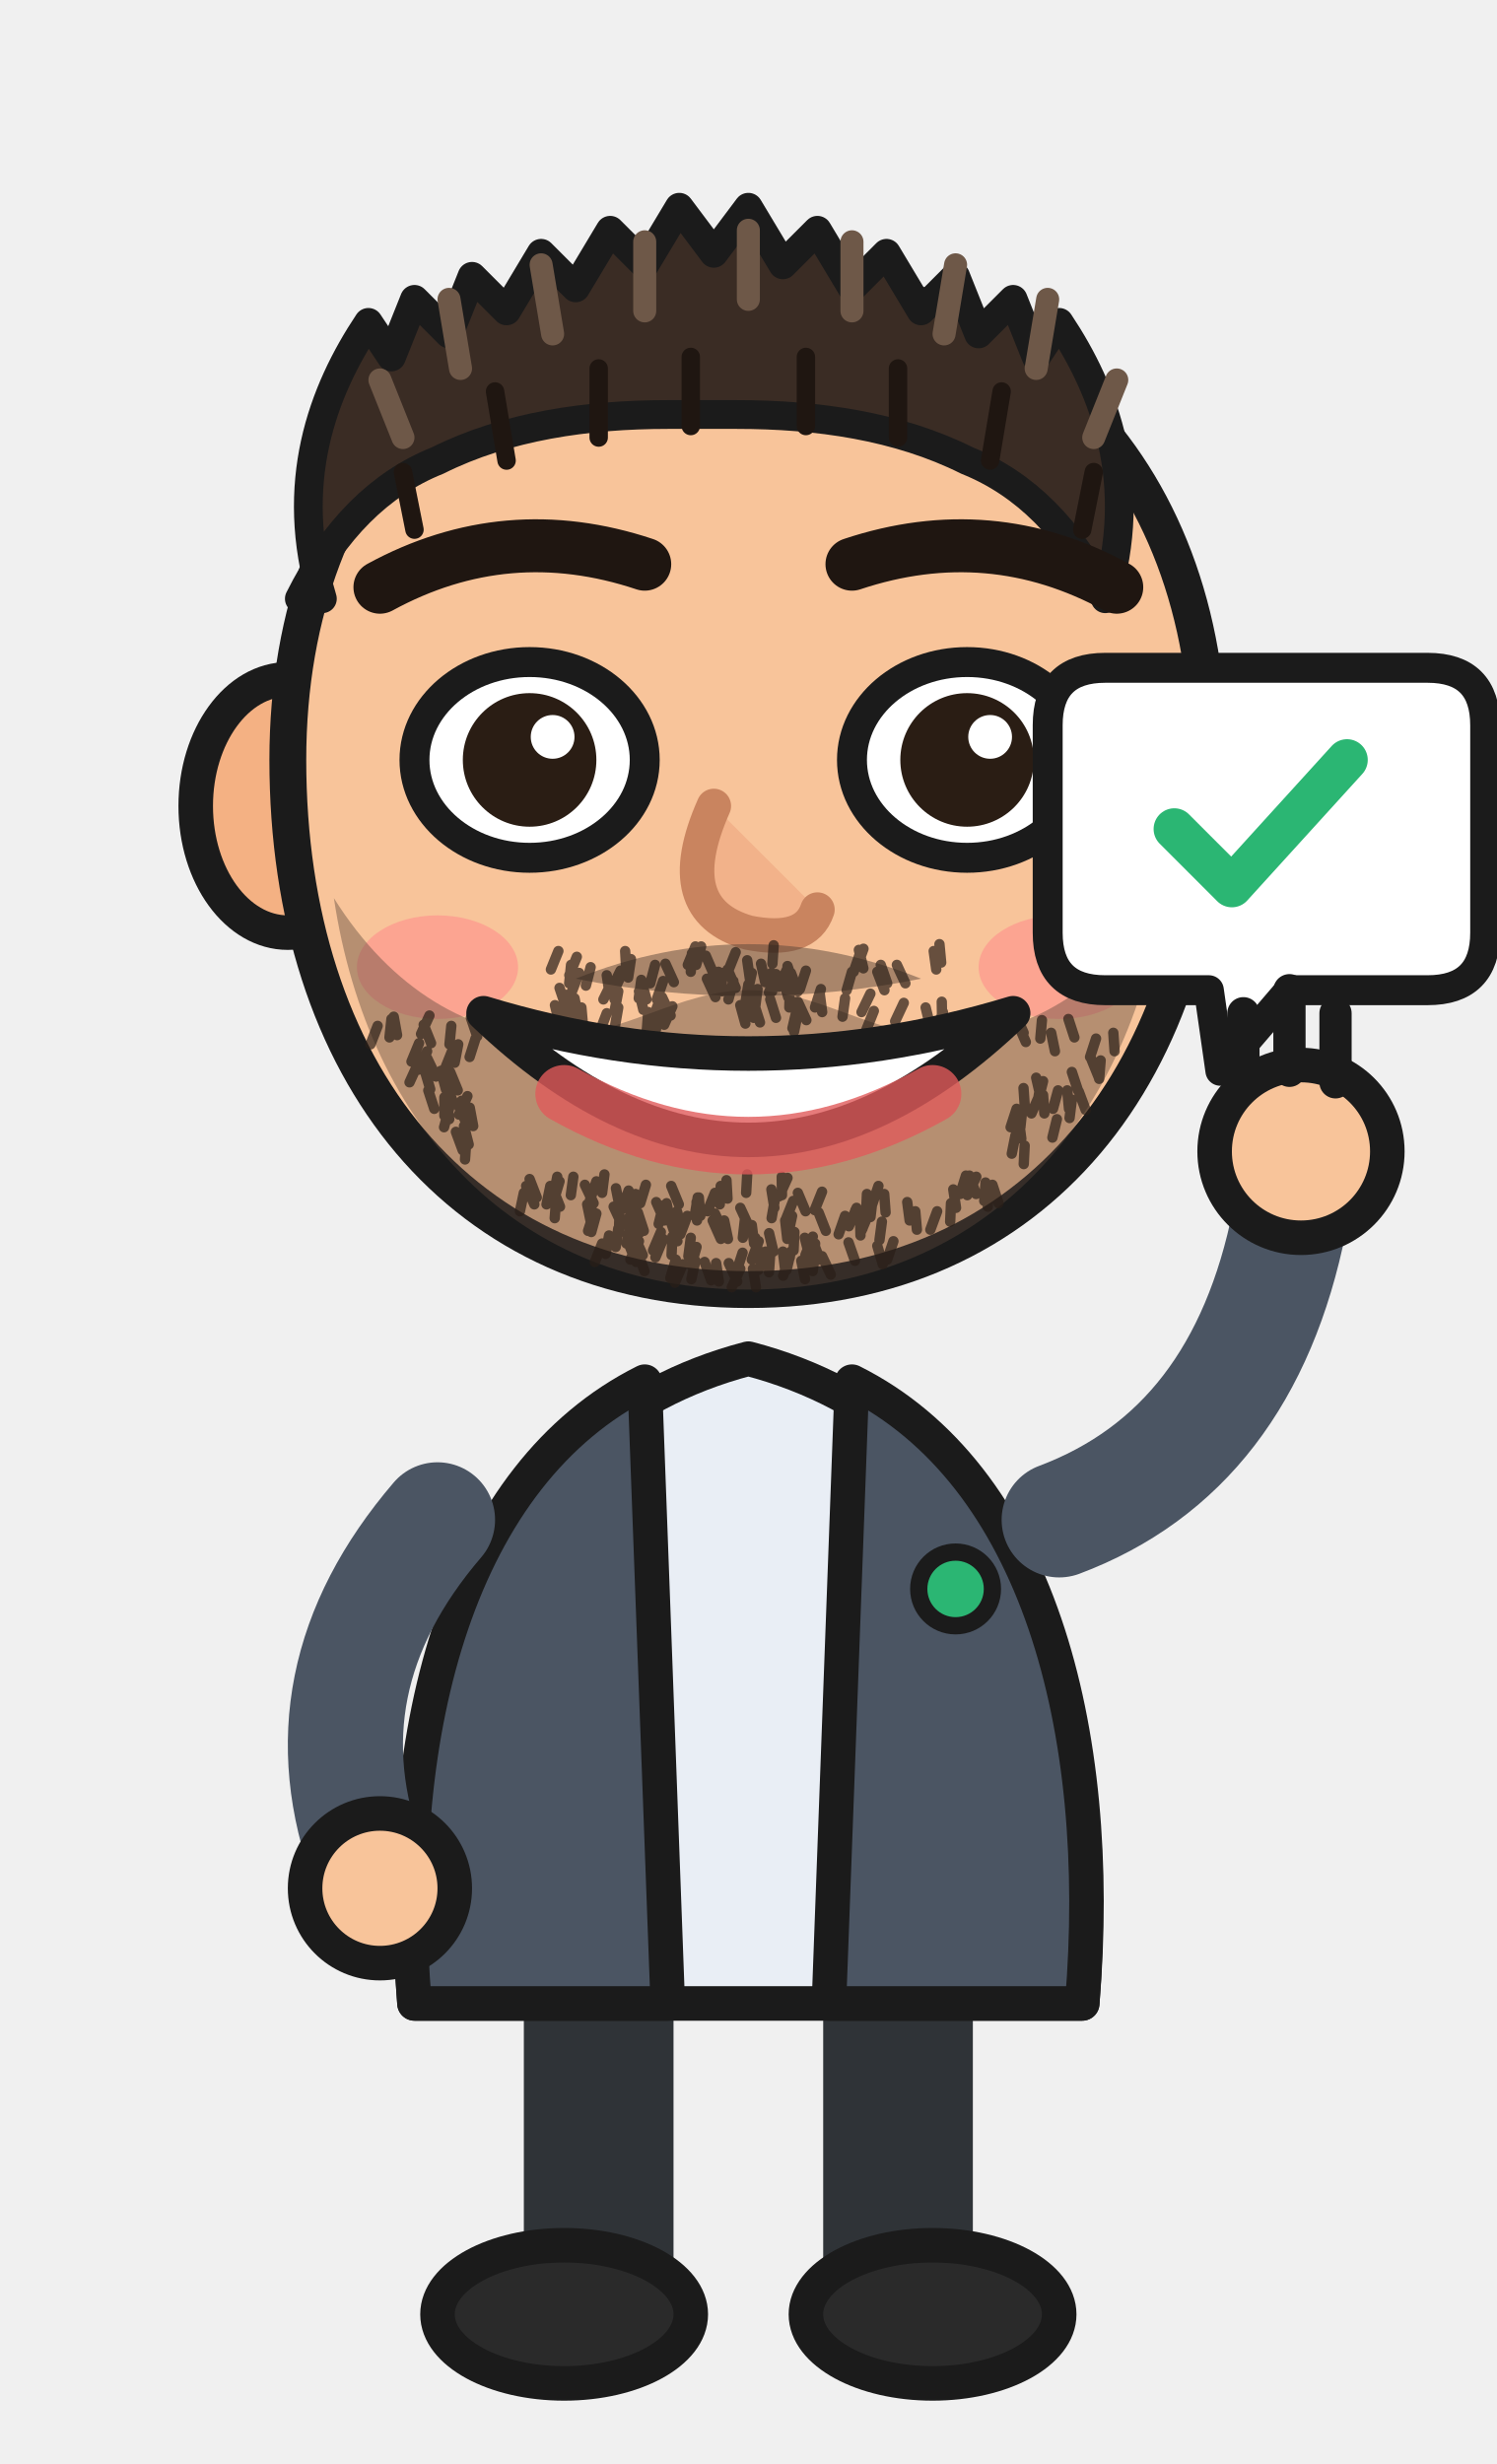
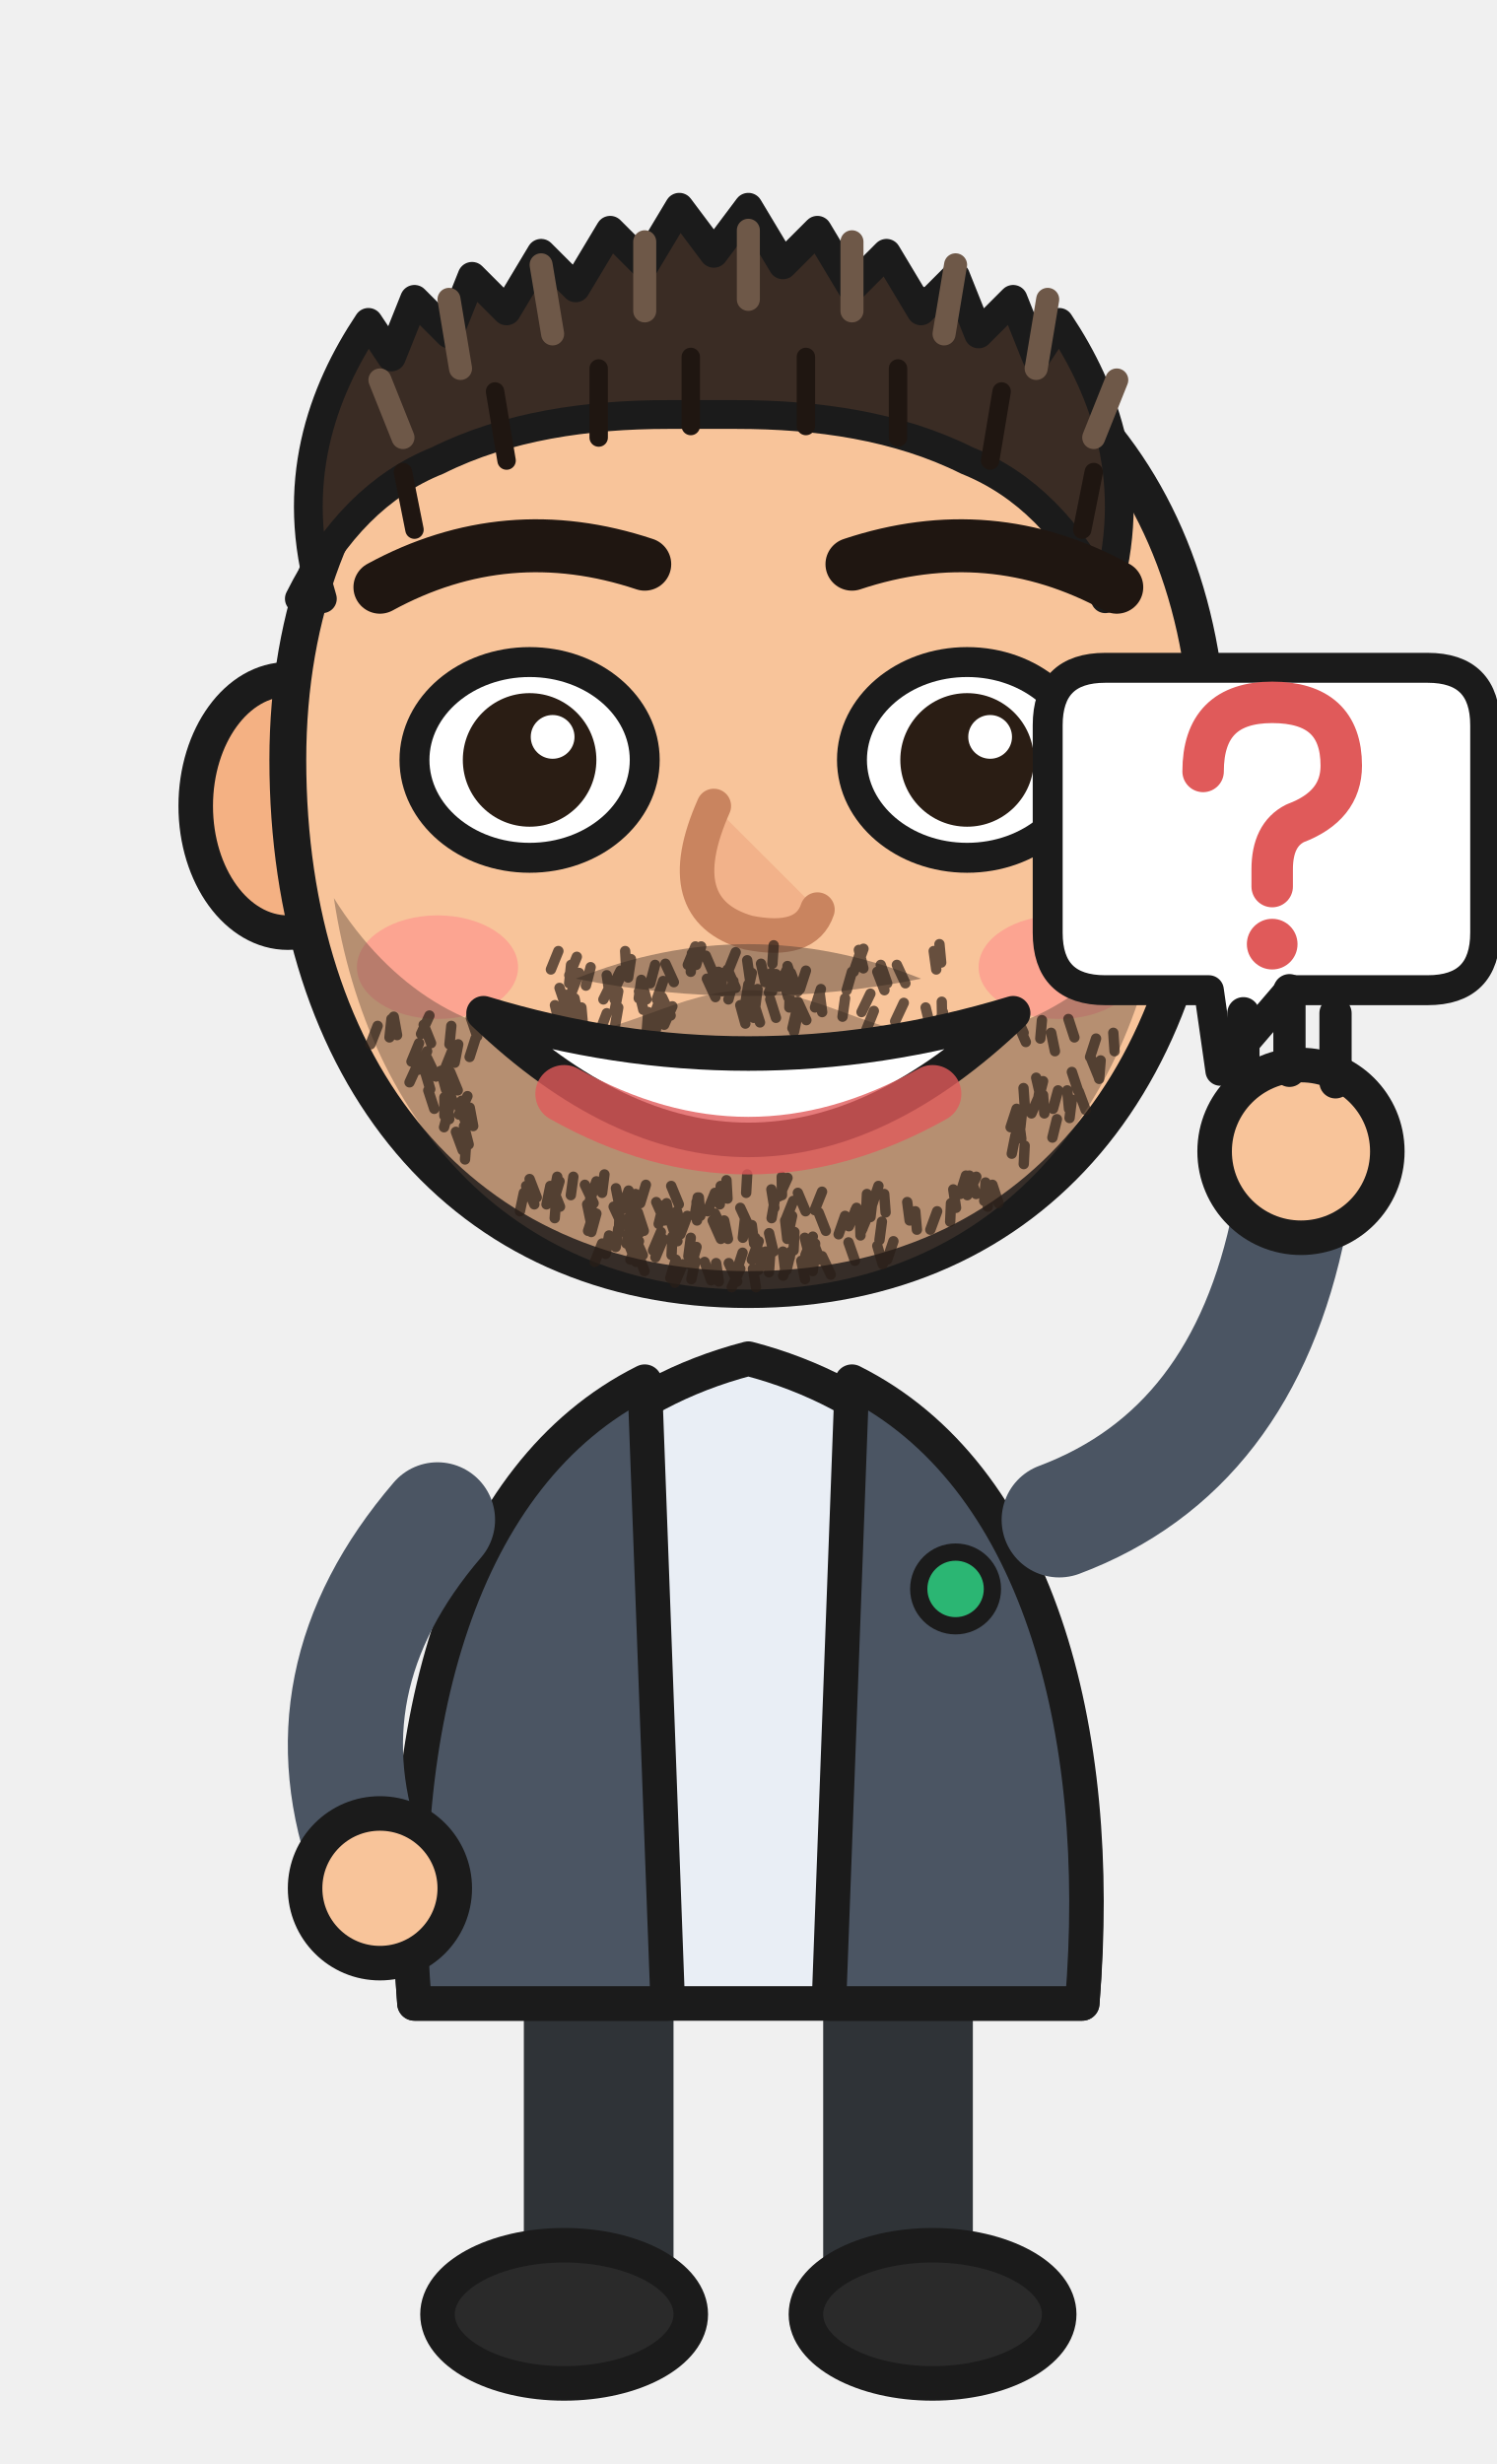
<svg xmlns="http://www.w3.org/2000/svg" class="bly" viewBox="0 0 130 214" aria-hidden="true">
  <g stroke-linejoin="round" stroke-linecap="round" stroke="#1b1b1b">
    <g class="bly-all">
      <g class="bly-legs">
        <path d="M52 168v28" stroke="#2f3337" stroke-width="13" />
        <path d="M78 168v28" stroke="#2f3337" stroke-width="13" />
        <ellipse cx="49" cy="201" rx="11" ry="6" fill="#2a2a2a" stroke-width="3" />
        <ellipse cx="81" cy="201" rx="11" ry="6" fill="#2a2a2a" stroke-width="3" />
      </g>
      <path d="M36 174c-2-26 6-50 29-56 23 6 31 30 29 56z" fill="#e9eef5" stroke-width="3" />
      <path d="M36 174c-2-24 4-46 20-54l2 54zM94 174c2-24-4-46-20-54l-2 54z" fill="#4b5563" stroke-width="3" />
      <circle cx="83" cy="138" r="3.2" fill="#2bb673" stroke-width="1.5" />
      <path d="M38 132q-12 14-6 30" fill="none" stroke="#4b5563" stroke-width="10" />
      <circle cx="33" cy="164" r="6.5" fill="#f8c49a" stroke-width="3" />
      <g class="bly-head" transform="translate(0,4)">
        <ellipse cx="25" cy="66" rx="8" ry="11" fill="#f4b183" stroke-width="3" />
        <ellipse cx="105" cy="66" rx="8" ry="11" fill="#f4b183" stroke-width="3" />
        <path d="M65 108c-25 0-40-19-40-46 0-26 17-42 40-42s40 16 40 42c0 27-15 46-40 46z" fill="#f8c49a" stroke-width="3.2" />
        <ellipse cx="38" cy="80" rx="7" ry="4.5" fill="#ff8a8a" opacity=".55" stroke="none" />
        <ellipse cx="92" cy="80" rx="7" ry="4.5" fill="#ff8a8a" opacity=".55" stroke="none" />
        <path d="M62 66q-4 9 3 11q5 1 6-2" stroke="#c9845f" stroke-width="3" fill="#f2b28a" />
        <path d="M29 74c3 20 16 34 36 34s33-14 36-34c-5 8-12 12-19 12c-6 0-11-4-17-4s-11 4-17 4c-7 0-14-4-19-12z" fill="#5a463a" opacity=".42" stroke="none" />
        <path d="M50 81q15-6 30 0q-15 3-30 0z" fill="#5a463a" opacity=".5" stroke="none" />
        <path d="M52.7 80.7l0.25 1.60M60.4 78.2l-0.66 1.60M59.7 101.6l-0.61 1.60M50.3 80.5l-0.62 1.60M51.6 101.3l-0.52 1.60M51.0 100.6l0.33 1.60M66.8 103.1l0.38 1.60M38.3 89.0l0.43 1.60M40.6 91.2l-0.74 1.60M76.8 99.7l0.12 1.60M91.3 85.7l0.33 1.60M61.9 102.0l0.71 1.60M57.4 103.0l-0.68 1.60M90.5 84.6l-0.14 1.60M55.1 103.4l0.73 1.60M69.6 105.5l0.32 1.60M37.1 87.3l-0.75 1.60M63.9 78.7l-0.64 1.60M67.0 80.5l0.07 1.60M55.7 81.2l0.45 1.60M67.3 100.2l-0.28 1.60M81.8 83.0l0.03 1.60M73.7 103.9l0.56 1.60M76.2 104.2l0.47 1.60M53.3 100.8l0.75 1.60M68.4 80.1l-0.77 1.60M66.9 104.9l-0.11 1.60M50.5 83.5l0.14 1.60M70.8 104.0l-0.13 1.60M63.1 98.5l0.09 1.60M68.9 100.3l-0.64 1.60M69.2 83.7l-0.37 1.60M69.3 99.6l0.67 1.60M60.9 78.2l-0.43 1.60M76.2 80.4l0.62 1.60M53.7 82.1l-0.30 1.60M37.3 84.2l-0.73 1.60M39.1 89.1l0.66 1.60M74.4 100.9l-0.67 1.60M90.4 90.1l-0.27 1.60M68.7 104.7l-0.38 1.60M39.0 92.3l-0.43 1.60M65.0 81.5l-0.26 1.60M68.6 81.9l-0.04 1.60M64.7 101.9l-0.18 1.60M81.9 83.9l-0.55 1.60M49.7 83.5l-0.34 1.60M62.2 80.9l-0.09 1.60M36.3 88.4l-0.73 1.60M67.0 99.3l0.26 1.60M81.4 101.2l-0.59 1.60M78.5 83.1l-0.75 1.60M39.3 87.2l-0.64 1.60M88.5 93.3l0.21 1.60M85.8 99.2l0.00 1.60M48.6 98.6l-0.48 1.60M75.0 78.4l-0.57 1.60M47.8 99.0l-0.33 1.60M34.2 84.3l0.29 1.60M62.1 101.4l0.75 1.60M39.9 92.2l0.72 1.60M65.6 103.5l0.34 1.60M39.8 86.7l-0.31 1.60M88.4 84.9l0.70 1.60M65.8 81.9l-0.21 1.60M68.4 98.3l-0.72 1.60M50.8 98.9l0.76 1.60M57.6 81.2l-0.55 1.60M64.8 82.8l0.66 1.60M36.4 86.6l-0.66 1.60M69.9 103.5l0.41 1.60M38.8 91.6l0.22 1.60M49.0 83.7l-0.17 1.60M61.2 105.6l0.57 1.60M92.7 90.7l0.15 1.60M40.8 92.2l0.30 1.60M75.3 99.7l-0.07 1.60M51.3 80.0l-0.41 1.60M57.2 82.9l0.17 1.60M62.2 105.7l0.24 1.60M91.9 90.7l-0.44 1.60M51.8 101.4l-0.44 1.60M45.5 99.6l-0.34 1.60M57.5 82.6l0.75 1.60M95.2 86.2l-0.52 1.60M53.2 81.2l-0.79 1.60M55.0 101.5l0.53 1.60M55.5 103.8l-0.75 1.60M58.8 101.2l0.44 1.60M48.0 99.2l0.64 1.60M48.4 98.2l-0.31 1.60M63.3 105.7l0.73 1.60M57.1 83.8l-0.12 1.60M64.5 104.8l-0.52 1.60M86.2 98.9l0.53 1.60M55.3 100.2l-0.68 1.60M48.5 78.6l-0.65 1.60M64.9 98.0l-0.09 1.60M76.5 79.8l0.56 1.60M56.1 98.9l-0.49 1.60M65.5 83.2l0.51 1.60M37.2 90.7l0.52 1.60M32.8 85.1l-0.62 1.60M70.8 104.8l-0.21 1.60M90.6 89.9l-0.40 1.60M73.4 82.7l-0.22 1.60M75.6 82.3l-0.77 1.60M37.1 88.3l0.08 1.60M74.7 78.8l-0.55 1.60M96.7 85.7l0.11 1.60M55.5 82.1l0.38 1.60M93.1 89.1l0.53 1.60M58.4 103.4l-0.07 1.60M65.3 80.5l-0.36 1.60M66.5 104.7l-0.63 1.60M64.3 100.9l0.74 1.60M94.8 88.0l0.65 1.60M73.4 101.6l-0.56 1.60M58.3 102.2l0.54 1.60M56.9 79.8l-0.42 1.60M64.3 83.3l0.44 1.60M60.1 78.8l-0.10 1.60M74.6 78.5l0.39 1.60M54.6 99.4l-0.56 1.60M92.8 84.5l0.52 1.60M40.1 91.6l0.68 1.60M77.6 103.8l-0.54 1.60M55.2 103.1l0.09 1.60M70.6 103.4l-0.64 1.60M57.6 100.7l-0.39 1.60M55.2 99.7l-0.10 1.60M40.5 95.1l-0.11 1.60M65.9 103.8l-0.60 1.60M54.8 79.3l-0.24 1.60M71.2 82.3l0.21 1.60M63.2 80.2l0.70 1.60M58.4 83.4l-0.71 1.60M68.6 105.2l-0.58 1.60M84.8 98.2l-0.78 1.60M62.6 99.0l-0.08 1.60M53.5 99.2l0.32 1.60M60.5 100.4l0.04 1.60M48.2 83.3l0.40 1.60M52.9 103.3l-0.29 1.60M62.9 102.0l0.33 1.60M90.0 89.6l0.37 1.60M54.1 80.4l-0.75 1.60M81.6 78.0l0.15 1.60M55.4 101.3l0.52 1.60M50.1 79.1l-0.65 1.60M49.8 98.2l-0.22 1.60M65.3 102.4l0.20 1.60M60.6 100.0l-0.26 1.60M88.2 84.1l0.71 1.60M49.9 82.7l0.33 1.60M64.9 79.4l0.23 1.60M78.8 100.4l0.21 1.60M57.6 103.6l-0.67 1.60M93.1 91.5l-0.20 1.60M82.8 99.3l0.24 1.60M76.3 99.0l-0.54 1.60M60.7 100.0l0.13 1.60M38.8 90.3l0.62 1.60M41.3 86.2l-0.51 1.60M37.1 87.9l0.77 1.60M85.6 98.7l-0.11 1.60M57.9 100.5l0.32 1.60M62.4 80.4l0.17 1.60M58.3 99.0l0.66 1.60M46.0 98.4l0.62 1.60M36.9 89.0l0.47 1.60M75.8 100.1l-0.19 1.60M64.3 106.2l-0.74 1.60M68.0 81.0l0.46 1.60M67.9 98.2l0.02 1.60M74.7 101.7l0.04 1.60M58.7 105.4l-0.48 1.60M34.0 84.5l-0.17 1.60M45.7 99.0l0.71 1.60M66.9 82.8l0.50 1.60M57.4 82.6l-0.60 1.60M69.3 83.0l0.74 1.60M68.4 79.9l0.55 1.60M54.8 102.4l-0.39 1.60M56.3 83.9l-0.12 1.60M55.4 104.8l0.58 1.60M75.9 83.8l-0.64 1.60M91.8 93.2l-0.39 1.60M62.7 80.5l-0.01 1.60M88.9 90.5l0.11 1.60M76.6 102.1l-0.21 1.60M59.3 105.8l-0.68 1.60M53.7 102.7l-0.22 1.60M68.8 101.6l-0.34 1.60M65.4 106.2l0.26 1.60M62.1 99.6l-0.64 1.60M69.3 84.0l-0.33 1.60M70.3 104.5l-0.09 1.60M71.4 105.1l0.76 1.60M77.9 79.8l0.74 1.60M80.4 83.5l0.39 1.60M84.2 98.1l0.58 1.60M81.1 78.6l0.22 1.60M75.5 101.3l-0.68 1.60M51.8 98.6l-0.55 1.60M90.3 91.1l-0.71 1.60M57.0 100.4l0.71 1.60M88.2 94.6l-0.32 1.60M60.0 103.5l-0.21 1.60M71.1 101.3l0.63 1.60M54.3 78.6l0.09 1.60M82.6 100.5l-0.07 1.60M70.6 103.8l0.62 1.60M71.3 81.9l-0.51 1.60M90.6 91.1l0.11 1.60M48.3 100.2l-0.12 1.60M69.0 103.0l-0.07 1.60M57.8 79.7l0.73 1.60M61.4 81.0l0.74 1.60M54.6 104.0l0.65 1.60M71.4 99.5l-0.64 1.60M52.7 84.0l-0.61 1.60M63.7 81.2l-0.43 1.60M61.3 79.0l0.69 1.60M89.0 95.5l-0.08 1.60M53.8 101.5l-0.04 1.60M74.0 80.4l-0.46 1.60M68.7 80.5l0.60 1.60M40.9 84.4l0.55 1.60M53.4 81.2l-0.02 1.60M52.3 104.0l-0.63 1.60M50.0 84.0l-0.49 1.60M36.8 85.0l0.64 1.60M53.9 80.3l-0.79 1.60M88.3 92.3l-0.52 1.60M60.5 104.3l-0.46 1.60M70.0 80.3l-0.52 1.60M83.9 98.1l-0.50 1.60M49.2 82.4l0.19 1.60M79.5 101.2l0.14 1.60M93.7 90.8l0.60 1.60M48.6 81.8l0.54 1.60M55.7 81.1l-0.22 1.60M66.1 79.7l0.36 1.60M52.5 98.0l-0.20 1.60M38.6 91.3l0.00 1.60M49.6 79.8l-0.16 1.60M39.6 94.3l0.59 1.60M40.3 93.8l0.41 1.60M95.6 88.1l-0.13 1.60M88.8 92.3l-0.17 1.60M53.7 83.5l-0.28 1.60M67.2 78.1l-0.11 1.60M74.3 101.1l0.62 1.60M68.0 104.7l0.20 1.60M60.4 105.5l-0.35 1.60M67.4 80.6l-0.61 1.60M39.2 85.1l-0.16 1.60M50.2 83.5l-0.66 1.60M68.2 102.0l0.18 1.60" stroke="#2a1e17" stroke-width=".9" opacity=".7" fill="none" />
        <g transform="translate(0,-6)">
          <path d="M28 54c-3-10 0-18 4-24l2 3l2-5l3 3l2-5l3 3l3-5l3 3l3-5l3 3l3-5l3 4l3-4l3 5l3-3l3 5l3-3l3 5l3-3l2 5l3-3l2 5l2-3c4 6 7 14 4 24c-3-6-7-10-12-12c-6-3-13-4-20-4h-6c-7 0-14 1-20 4c-5 2-9 6-12 12z" fill="#3a2c24" stroke-width="2.5" />
          <path d="M40 34l-1-6M48 31l-1-6M56 29l0-6M65 28l0-6M74 29l0-6M82 31l1-6M90 34l1-6M35 40l-2-5M95 40l2-5" fill="none" stroke="#6e5848" stroke-width="2" />
          <path d="M44 42l-1-6M52 40l0-6M60 39l0-6M70 39l0-6M78 40l0-6M86 42l1-6M36 48l-1-5M94 48l1-5" fill="none" stroke="#1f1611" stroke-width="1.6" />
        </g>
        <ellipse cx="46" cy="62" rx="10" ry="8.5" fill="#fff" stroke-width="2.6" />
        <ellipse cx="84" cy="62" rx="10" ry="8.5" fill="#fff" stroke-width="2.6" />
        <g class="bly-eyes" stroke="none">
          <circle cx="46" cy="62" r="5.8" fill="#2a1d14" />
          <circle cx="84" cy="62" r="5.8" fill="#2a1d14" />
          <circle cx="48" cy="60" r="1.9" fill="#fff" />
          <circle cx="86" cy="60" r="1.9" fill="#fff" />
        </g>
        <path d="M33 47q11-6 23-2M74 45q12-4 23 2" stroke="#1f1611" stroke-width="4.6" fill="none" />
        <g class="bly-mouth">
          <path d="M42 84q23 22 46 0q-23 7-46 0z" fill="#fff" stroke-width="3" />
          <path d="M49 91q16 9 32 0" stroke="#e05a5a" stroke-width="5" fill="none" opacity=".8" />
        </g>
      </g>
      <g class="bly-hand">
        <path d="M92 132q16-6 20-26" fill="none" stroke="#4b5563" stroke-width="10" />
        <g>
          <path d="M96 58h28q5 0 5 5v18q0 5-5 5h-12l-6 7l-1-7h-9q-5 0-5-5v-18q0-5 5-5z" fill="#fff" stroke-width="2.6" />
-           <path d="M102 72l5 5l10-11" fill="none" stroke="#2bb673" stroke-width="3.6" />
+           <path d="M104.5 67q0-6 6-6q6 0 6 5.5q0 3.5-4 5q-2 1-2 4v1.5" fill="none" stroke="#e05a5a" stroke-width="3.6" />
+           <circle cx="110.5" cy="82" r="2.2" fill="#e05a5a" stroke="none" />
        </g>
        <circle cx="113" cy="100" r="7.5" fill="#f8c49a" stroke-width="3" />
        <path d="M108 94v-6M112 93v-7M116 94v-6" fill="none" stroke-width="2.8" />
      </g>
    </g>
  </g>
</svg>
